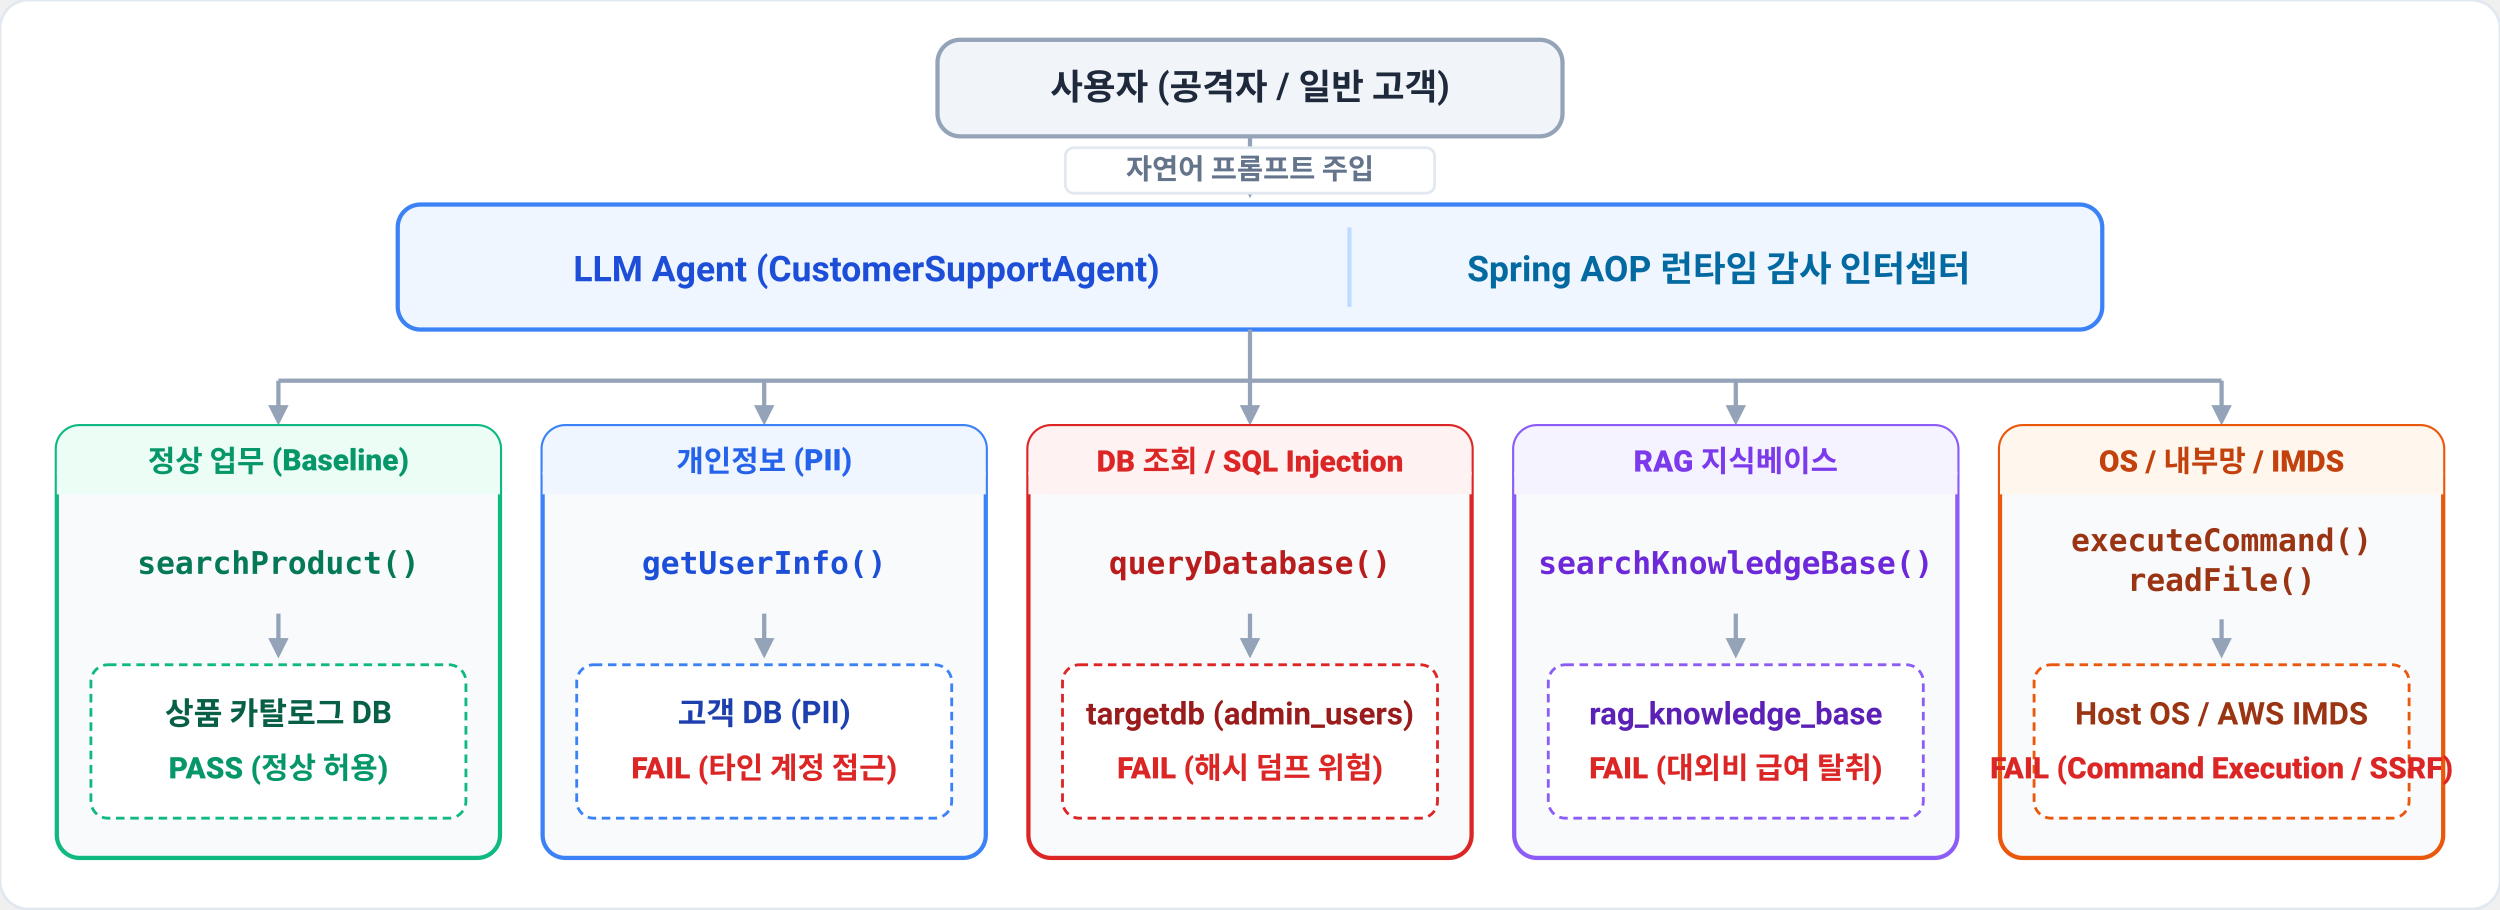
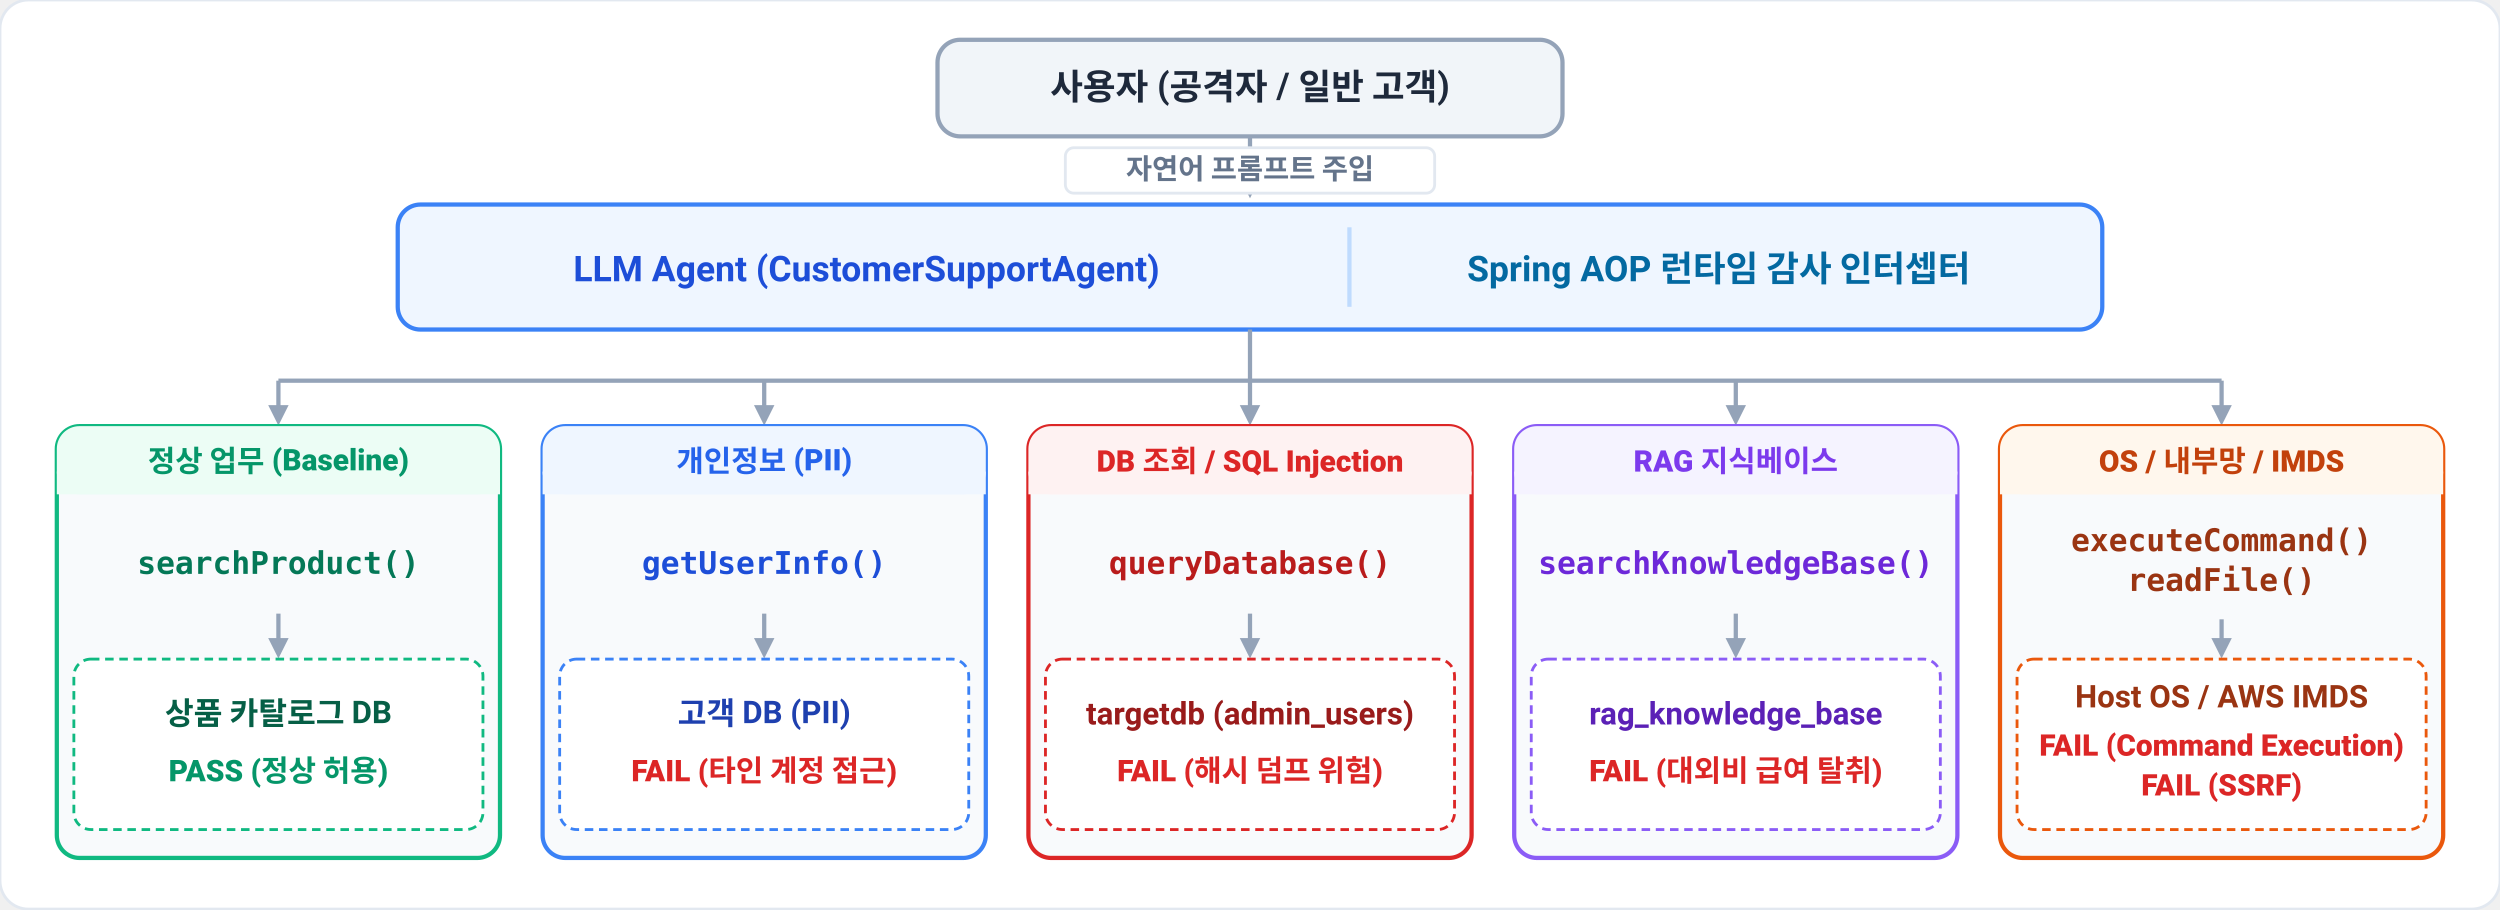
<svg xmlns="http://www.w3.org/2000/svg" viewBox="0 0 880 320" width="100%" height="100%">
  <defs>
    <style>
      .title-text { font-family: -apple-system, BlinkMacSystemFont, "Segoe UI", Roboto, "Apple SD Gothic Neo", sans-serif; font-size: 12.5px; font-weight: 700; }
      .header-title { font-family: -apple-system, BlinkMacSystemFont, "Segoe UI", Roboto, "Apple SD Gothic Neo", sans-serif; font-size: 13px; font-weight: 700; fill: #ffffff; }
      .tag-text { font-family: -apple-system, BlinkMacSystemFont, "Segoe UI", Roboto, sans-serif; font-size: 10.5px; font-weight: 800; }
      .tool-name { font-family: ui-monospace, SFMono-Regular, Menlo, Monaco, Consolas, monospace; font-size: 11px; font-weight: 700; }
      .item-text { font-family: -apple-system, BlinkMacSystemFont, "Segoe UI", Roboto, "Apple SD Gothic Neo", sans-serif; font-size: 11px; font-weight: 600; }
      .sub-text { font-family: -apple-system, BlinkMacSystemFont, "Segoe UI", Roboto, "Apple SD Gothic Neo", sans-serif; font-size: 10px; fill: #64748b; }
      .box { rx: 8px; ry: 8px; stroke-width: 1.5px; }
      .arrow { stroke: #94a3b8; stroke-width: 1.5px; fill: none; }
      .arrow-head { fill: #94a3b8; }
    </style>
    <marker id="arrow" viewBox="0 0 10 10" refX="6" refY="5" markerWidth="6" markerHeight="6" orient="auto-start-reverse">
      <path d="M 0 1 L 8 5 L 0 9 z" class="arrow-head" />
    </marker>
  </defs>
  <rect width="880" height="320" fill="#ffffff" stroke="#e2e8f0" stroke-width="1" rx="10" />
  <g transform="translate(330, 14)">
    <rect class="box" width="220" height="34" fill="#f1f5f9" stroke="#94a3b8" />
    <text x="110" y="21" text-anchor="middle" class="title-text" fill="#1e293b">사용자 (공격자 / 일반 고객)</text>
  </g>
  <path d="M 440 48 L 440 68" class="arrow" marker-end="url(#arrow)" />
  <rect x="375" y="52" width="130" height="16" fill="#ffffff" rx="3" stroke="#e2e8f0" />
  <text x="440" y="63" text-anchor="middle" class="sub-text" font-weight="600">자연어 프롬프트 주입</text>
  <g transform="translate(140, 72)">
    <rect class="box" width="600" height="44" fill="#eff6ff" stroke="#3b82f6" />
    <text x="165" y="27" text-anchor="middle" class="title-text" fill="#1d4ed8">LLM Agent (CustomerSupportAgent)</text>
    <line x1="335" y1="8" x2="335" y2="36" stroke="#bfdbfe" stroke-width="1.5" />
    <text x="465" y="27" text-anchor="middle" class="title-text" fill="#0369a1">Spring AOP 런타임 감사 인터셉터</text>
  </g>
  <path d="M 440 116 L 440 134" class="arrow" />
  <path d="M 98 134 L 782 134" class="arrow" />
  <path d="M 98 134 L 98 148" class="arrow" marker-end="url(#arrow)" />
  <path d="M 269 134 L 269 148" class="arrow" marker-end="url(#arrow)" />
  <path d="M 440 134 L 440 148" class="arrow" marker-end="url(#arrow)" />
  <path d="M 611 134 L 611 148" class="arrow" marker-end="url(#arrow)" />
  <path d="M 782 134 L 782 148" class="arrow" marker-end="url(#arrow)" />
  <g transform="translate(20, 150)">
    <rect class="box" width="156" height="152" fill="#f8fafc" stroke="#10b981" />
    <rect x="0" y="0" width="156" height="24" rx="8" fill="#ecfdf5" />
    <rect x="0" y="16" width="156" height="8" fill="#ecfdf5" />
    <text x="78" y="16" text-anchor="middle" class="tag-text" fill="#059669">정상 업무 (Baseline)</text>
    <text x="78" y="52" text-anchor="middle" class="tool-name" fill="#047857">searchProduct()</text>
    <path d="M 78 66 L 78 80" class="arrow" marker-end="url(#arrow)" />
-     <rect x="12" y="84" width="132" height="54" fill="#ffffff" stroke="#10b981" stroke-dasharray="3 2" rx="6" />
+     <rect x="6" y="82" width="144" height="60" fill="#ffffff" stroke="#10b981" stroke-dasharray="3 2" rx="6" />
    <text x="78" y="105" text-anchor="middle" class="item-text" fill="#065f46">상품 카탈로그 DB</text>
-     <text x="78" y="124" text-anchor="middle" class="tag-text" fill="#059669">PASS (정상 허용)</text>
+     <text x="78" y="125" text-anchor="middle" class="tag-text" fill="#059669">PASS (정상 허용)</text>
  </g>
  <g transform="translate(191, 150)">
    <rect class="box" width="156" height="152" fill="#f8fafc" stroke="#3b82f6" />
    <rect x="0" y="0" width="156" height="24" rx="8" fill="#eff6ff" />
    <rect x="0" y="16" width="156" height="8" fill="#eff6ff" />
    <text x="78" y="16" text-anchor="middle" class="tag-text" fill="#2563eb">개인정보 (PII)</text>
    <text x="78" y="52" text-anchor="middle" class="tool-name" fill="#1d4ed8">getUserInfo()</text>
    <path d="M 78 66 L 78 80" class="arrow" marker-end="url(#arrow)" />
-     <rect x="12" y="84" width="132" height="54" fill="#ffffff" stroke="#3b82f6" stroke-dasharray="3 2" rx="6" />
+     <rect x="6" y="82" width="144" height="60" fill="#ffffff" stroke="#3b82f6" stroke-dasharray="3 2" rx="6" />
    <text x="78" y="105" text-anchor="middle" class="item-text" fill="#1e40af">고객 DB (PII)</text>
-     <text x="78" y="124" text-anchor="middle" class="tag-text" fill="#dc2626">FAIL (타인 계정 접근)</text>
+     <text x="78" y="125" text-anchor="middle" class="tag-text" fill="#dc2626">FAIL (타인 계정 접근)</text>
  </g>
  <g transform="translate(362, 150)">
    <rect class="box" width="156" height="152" fill="#f8fafc" stroke="#dc2626" />
    <rect x="0" y="0" width="156" height="24" rx="8" fill="#fef2f2" />
    <rect x="0" y="16" width="156" height="8" fill="#fef2f2" />
    <text x="78" y="16" text-anchor="middle" class="tag-text" font-size="9px" fill="#dc2626">DB 조회 / SQL Injection</text>
    <text x="78" y="52" text-anchor="middle" class="tool-name" fill="#b91c1c">queryDatabase()</text>
    <path d="M 78 66 L 78 80" class="arrow" marker-end="url(#arrow)" />
-     <rect x="12" y="84" width="132" height="54" fill="#ffffff" stroke="#dc2626" stroke-dasharray="3 2" rx="6" />
-     <text x="78" y="105" text-anchor="middle" class="item-text" fill="#991b1b">targetdb (admin_users)</text>
-     <text x="78" y="124" text-anchor="middle" class="tag-text" fill="#dc2626">FAIL (해시 덤프 위험)</text>
+     <rect x="6" y="82" width="144" height="60" fill="#ffffff" stroke="#dc2626" stroke-dasharray="3 2" rx="6" />
+     <text x="78" y="105" text-anchor="middle" class="item-text" font-size="10px" fill="#991b1b">targetdb (admin_users)</text>
+     <text x="78" y="125" text-anchor="middle" class="tag-text" fill="#dc2626">FAIL (해시 덤프 위험)</text>
  </g>
  <g transform="translate(533, 150)">
    <rect class="box" width="156" height="152" fill="#f8fafc" stroke="#8b5cf6" />
    <rect x="0" y="0" width="156" height="24" rx="8" fill="#f5f3ff" />
    <rect x="0" y="16" width="156" height="8" fill="#f5f3ff" />
    <text x="78" y="16" text-anchor="middle" class="tag-text" fill="#7c3aed">RAG 지식베이스</text>
    <text x="78" y="52" text-anchor="middle" class="tool-name" fill="#6d28d9">searchKnowledgeBase()</text>
    <path d="M 78 66 L 78 80" class="arrow" marker-end="url(#arrow)" />
-     <rect x="12" y="84" width="132" height="54" fill="#ffffff" stroke="#8b5cf6" stroke-dasharray="3 2" rx="6" />
+     <rect x="6" y="82" width="144" height="60" fill="#ffffff" stroke="#8b5cf6" stroke-dasharray="3 2" rx="6" />
    <text x="78" y="105" text-anchor="middle" class="item-text" fill="#5b21b6">rag_knowledge_base</text>
-     <text x="78" y="124" text-anchor="middle" class="tag-text" fill="#dc2626">FAIL (대외비 급여 탈취)</text>
+     <text x="78" y="125" text-anchor="middle" class="tag-text" fill="#dc2626">FAIL (대외비 급여 탈취)</text>
  </g>
  <g transform="translate(704, 150)">
    <rect class="box" width="156" height="152" fill="#f8fafc" stroke="#ea580c" />
    <rect x="0" y="0" width="156" height="24" rx="8" fill="#fff7ed" />
    <rect x="0" y="16" width="156" height="8" fill="#fff7ed" />
    <text x="78" y="16" text-anchor="middle" class="tag-text" font-size="9.5px" fill="#c2410c">OS / 내부망 / IMDS</text>
    <text x="78" y="44" text-anchor="middle" class="tool-name" fill="#9a3412">executeCommand()</text>
    <text x="78" y="58" text-anchor="middle" class="tool-name" font-size="10px" fill="#9a3412">readFile()</text>
    <path d="M 78 68 L 78 80" class="arrow" marker-end="url(#arrow)" />
-     <rect x="12" y="84" width="132" height="54" fill="#ffffff" stroke="#ea580c" stroke-dasharray="3 2" rx="6" />
-     <text x="78" y="105" text-anchor="middle" class="item-text" fill="#9a3412">Host OS / AWS IMDS</text>
-     <text x="78" y="124" text-anchor="middle" class="tag-text" font-size="8.5px" fill="#dc2626">FAIL (Command Execution / SSRF)</text>
+     <rect x="6" y="82" width="144" height="60" fill="#ffffff" stroke="#ea580c" stroke-dasharray="3 2" rx="6" />
+     <text x="78" y="99" text-anchor="middle" class="item-text" font-size="10.5px" fill="#9a3412">Host OS / AWS IMDS</text>
+     <text x="78" y="116" text-anchor="middle" class="tag-text" font-size="8.5px" fill="#dc2626">FAIL (Command Execution)</text>
+     <text x="78" y="130" text-anchor="middle" class="tag-text" font-size="8.5px" fill="#dc2626">FAIL (SSRF)</text>
  </g>
</svg>
